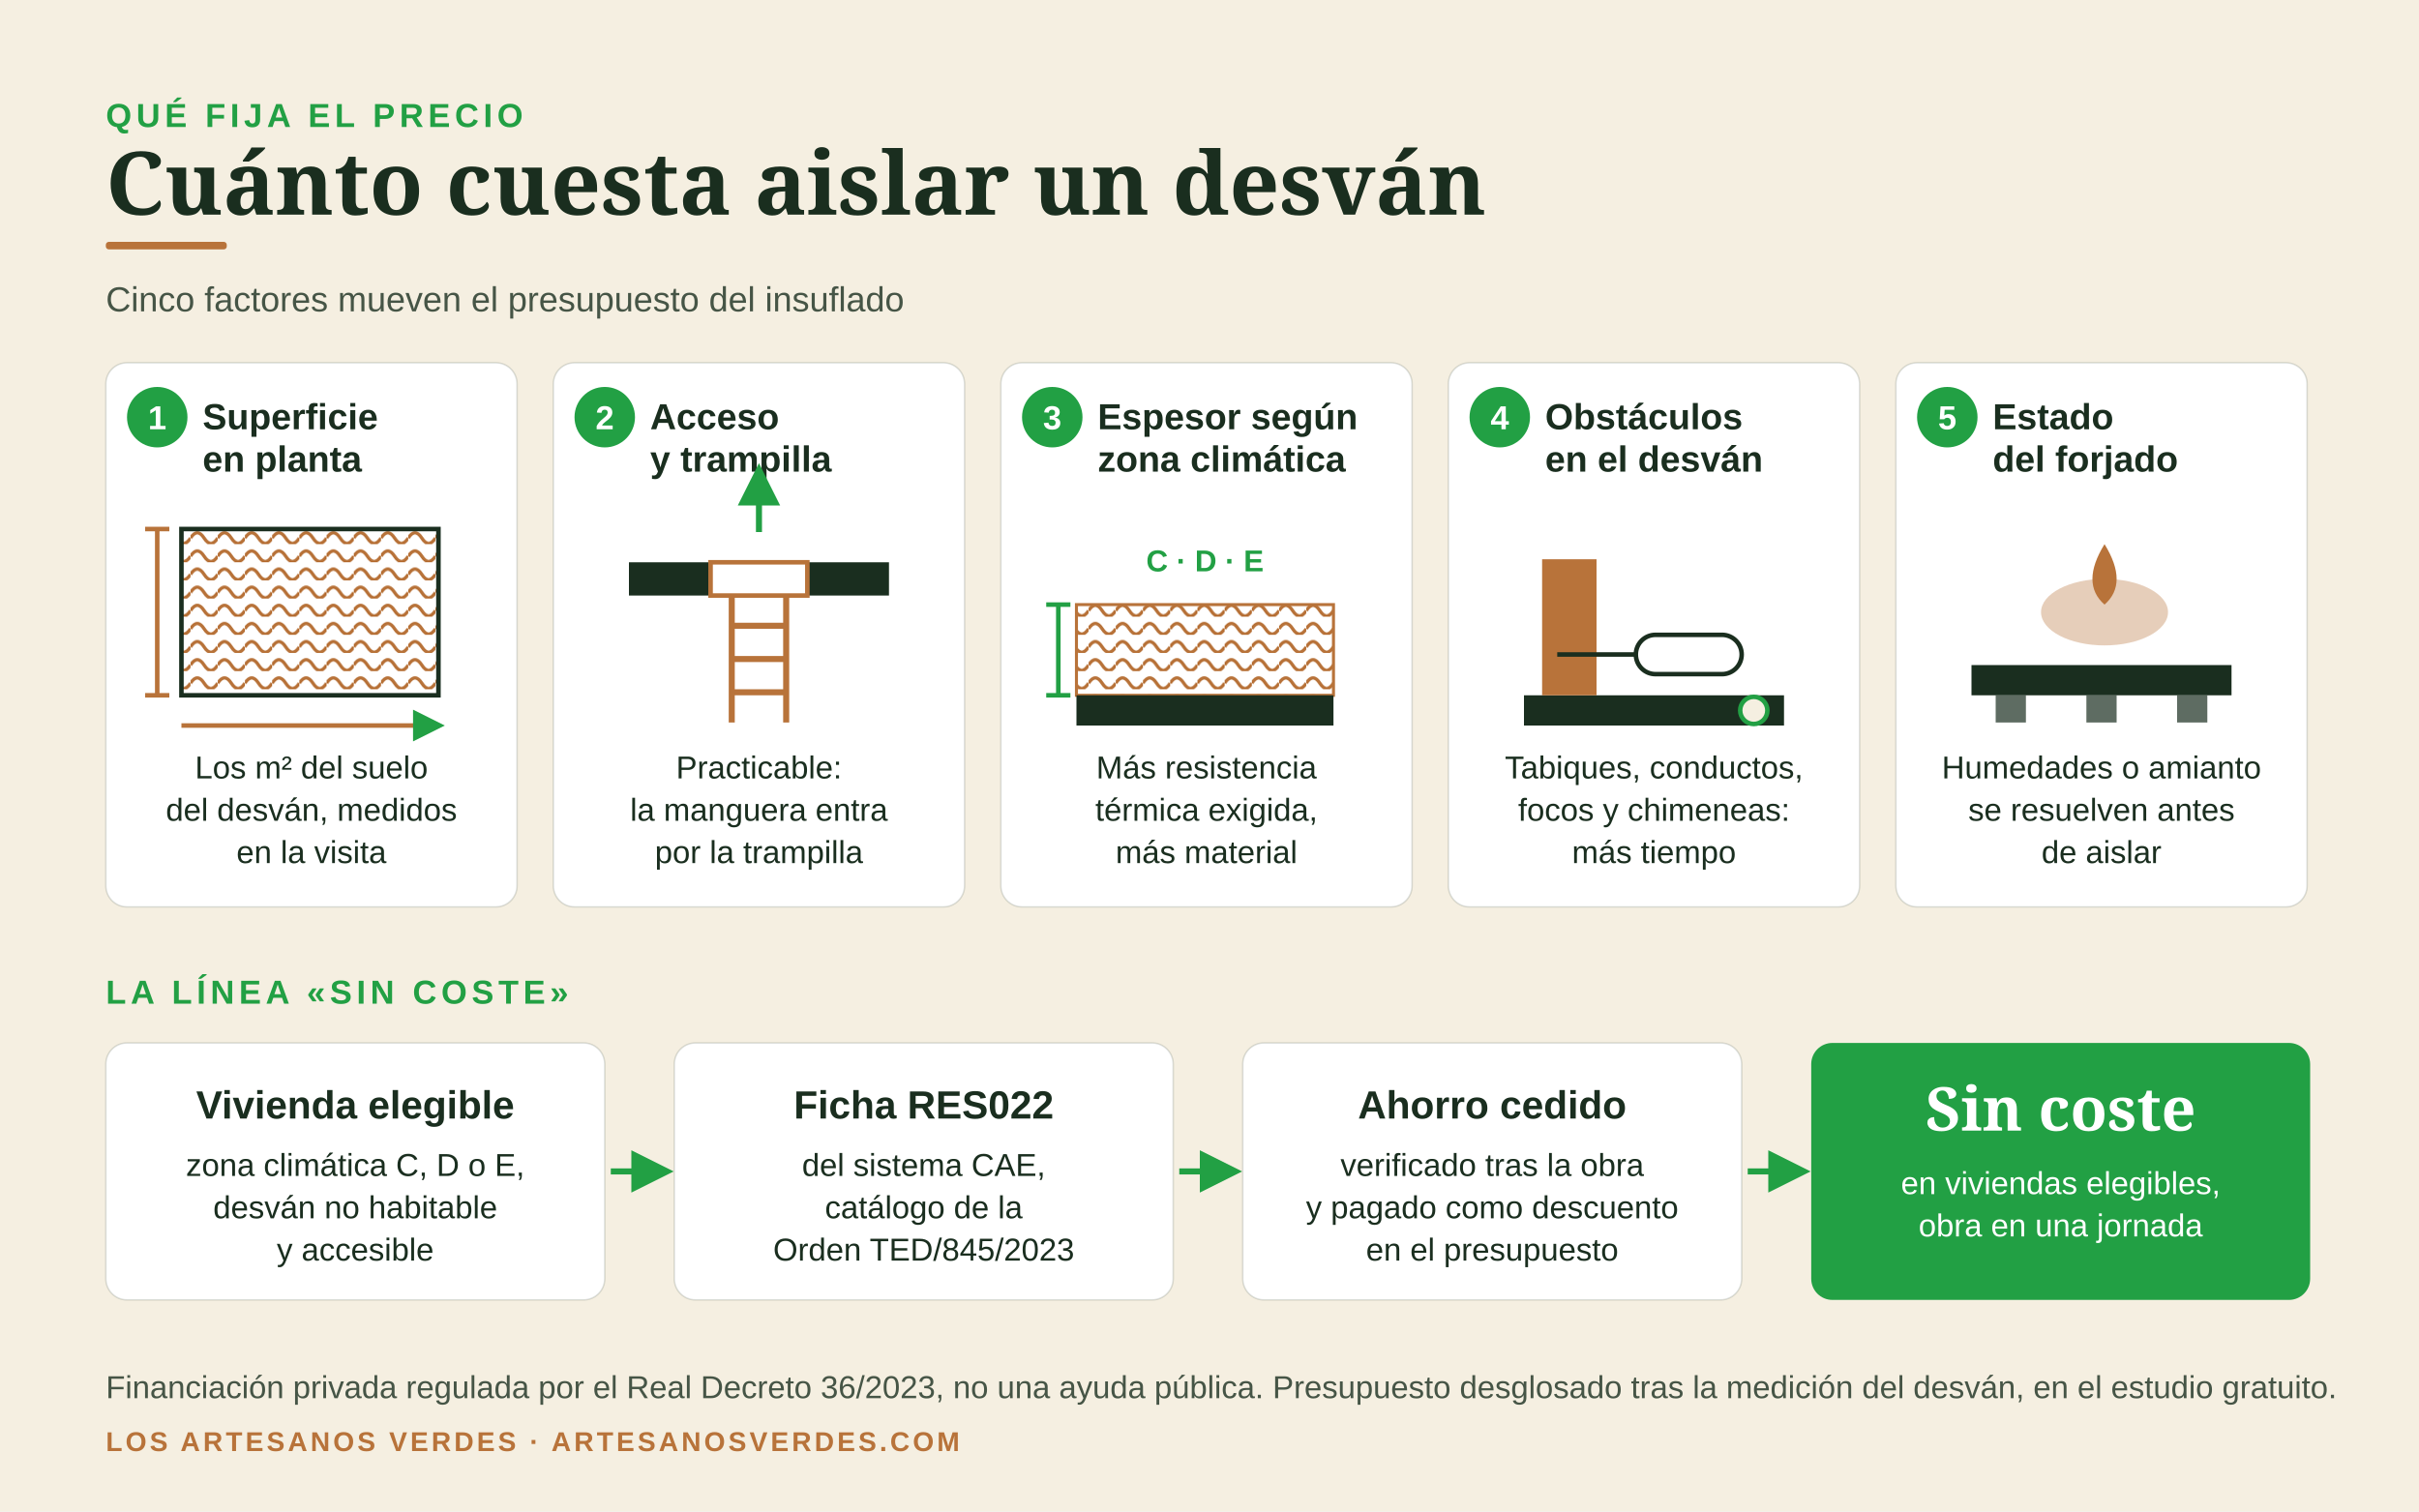
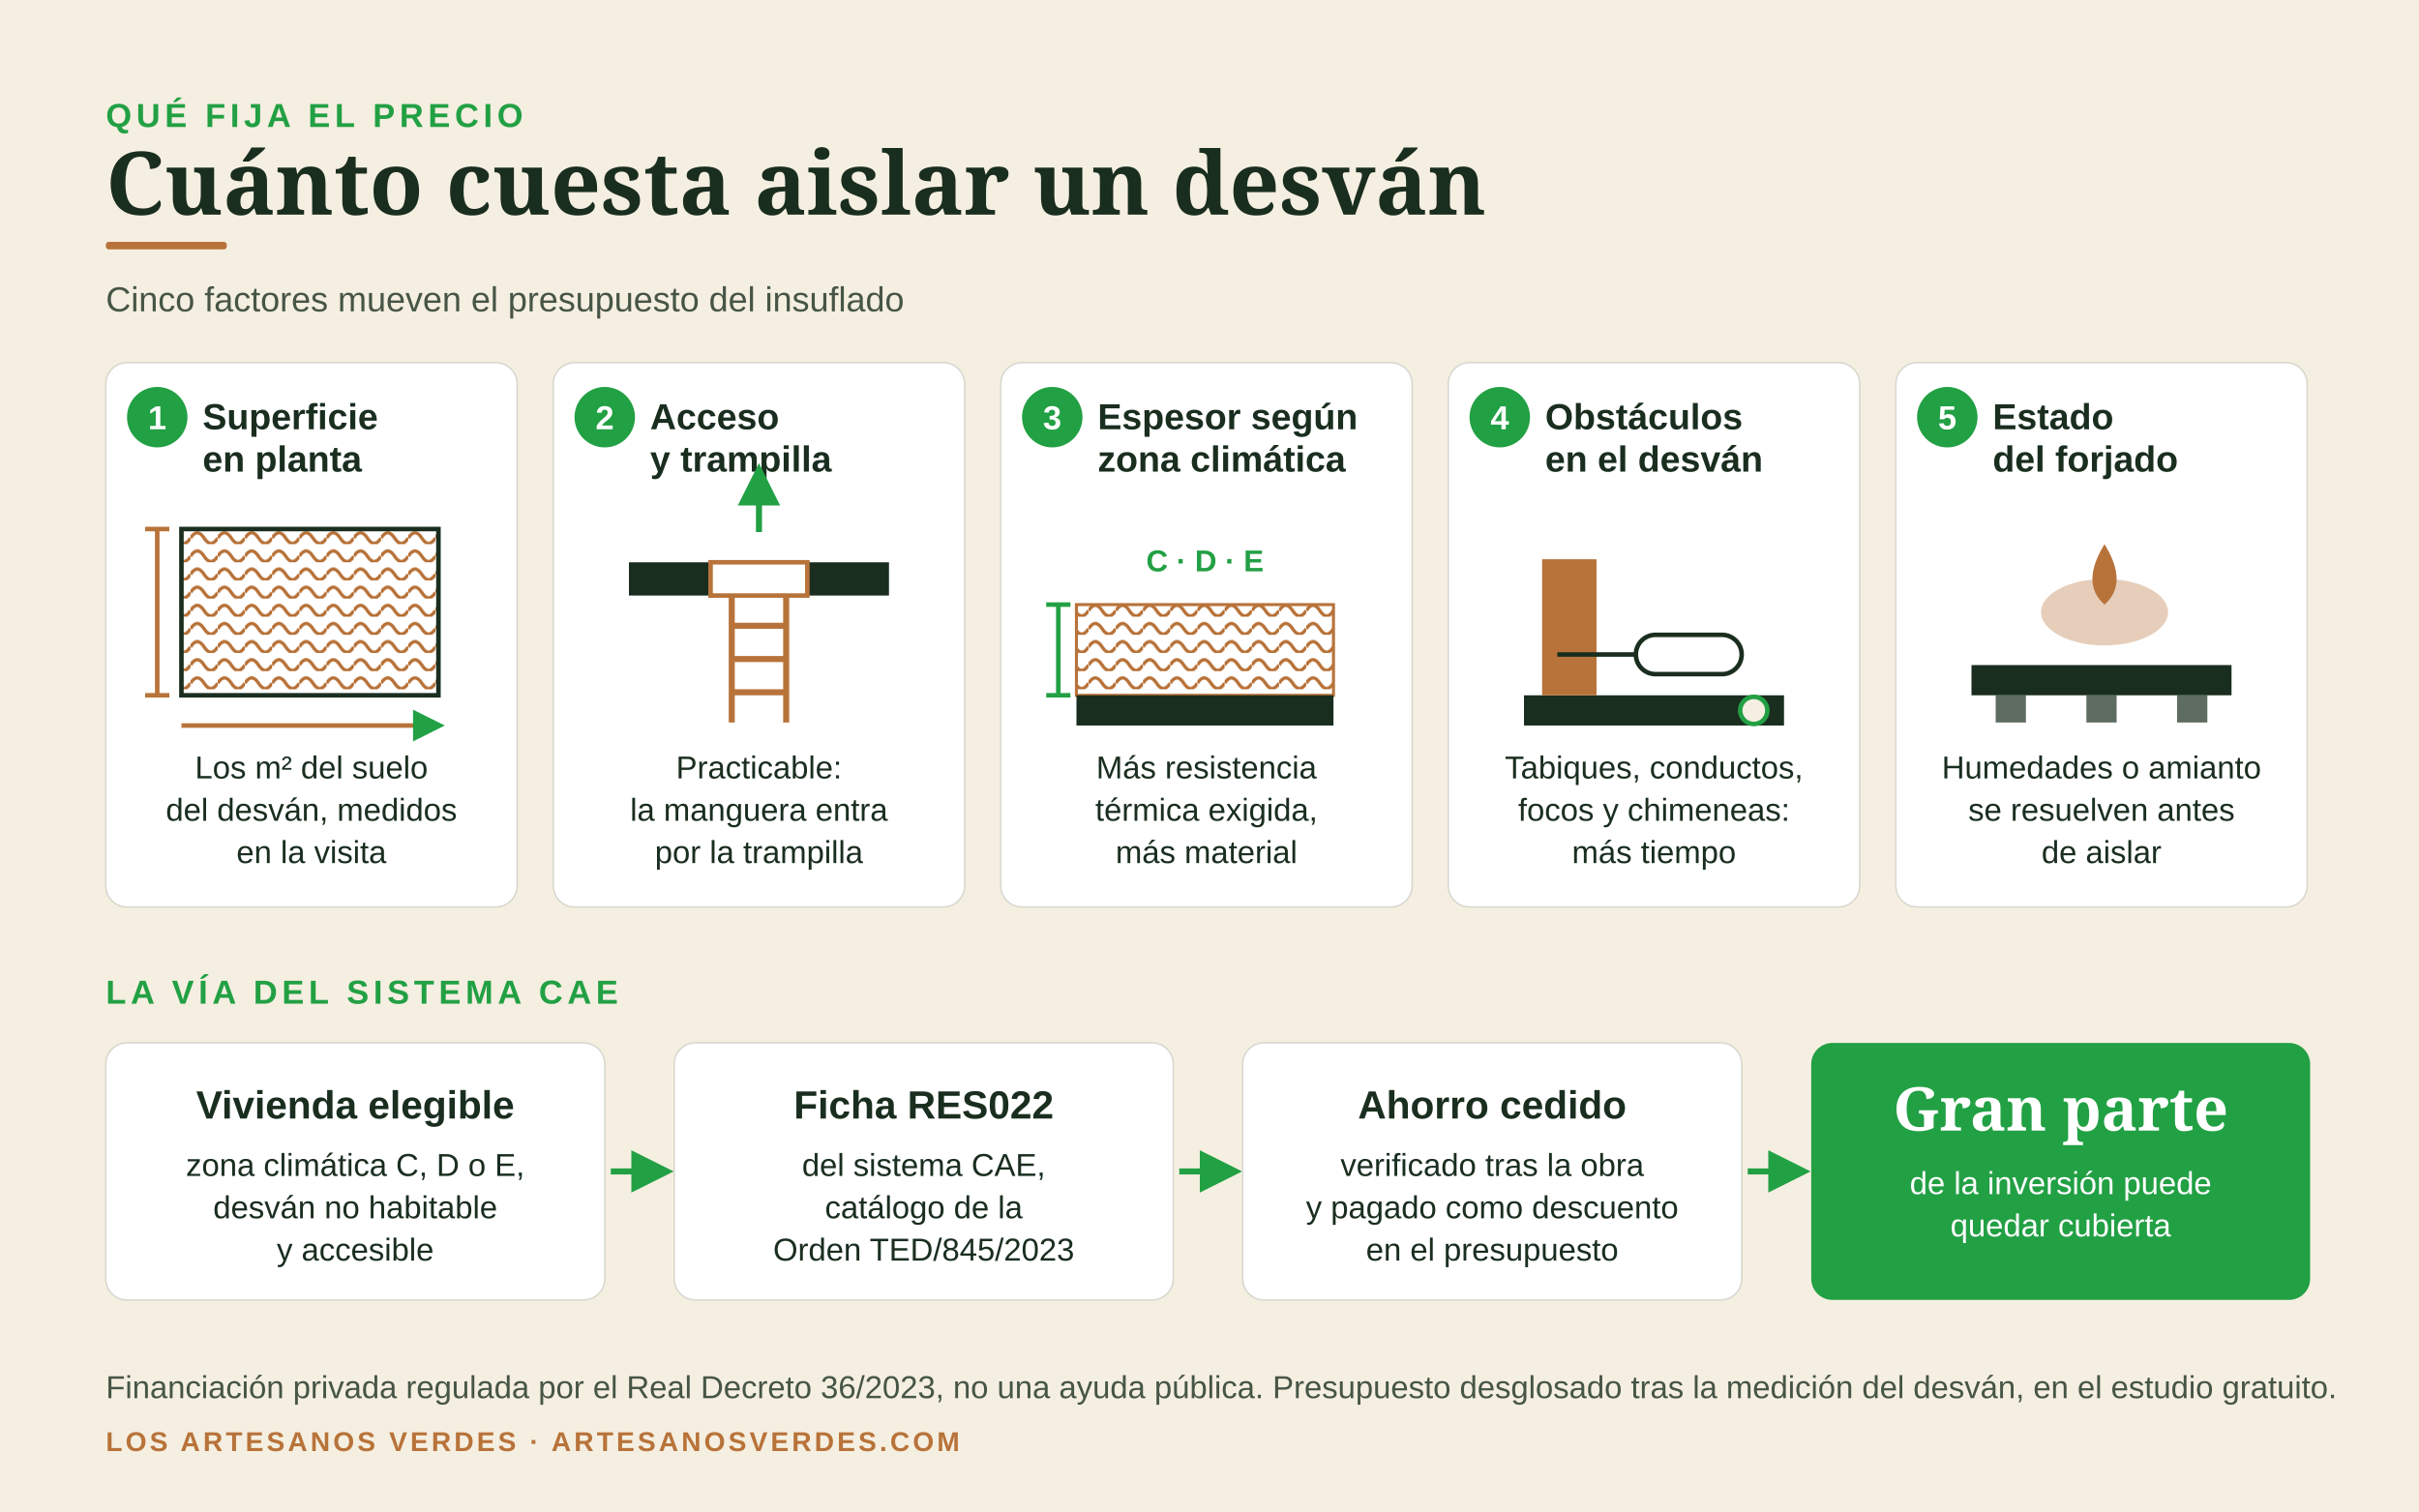
<svg xmlns="http://www.w3.org/2000/svg" viewBox="0 0 1600 1000" width="1600" height="1000" font-family="'Source Sans 3', Arial, sans-serif" role="img" aria-labelledby="hero-title hero-desc">
  <defs>
    <marker id="flecha" viewBox="0 0 10 10" refX="8" refY="5" markerWidth="7" markerHeight="7" orient="auto">
      <path d="M0 0 L10 5 L0 10 z" fill="#22a044" />
    </marker>
    <pattern id="lana" width="18" height="12" patternUnits="userSpaceOnUse">
      <rect width="18" height="12" fill="#ffffff" />
      <path d="M0,8 q4.5,-7 9,0 t9,0" fill="none" stroke="#b8733a" stroke-width="2.2" />
    </pattern>
  </defs>
  <rect width="1600" height="1000" fill="#f5efe1" />
  <text x="70" y="84" font-size="22" font-weight="700" letter-spacing="3" fill="#22a044">QUÉ FIJA EL PRECIO</text>
  <text x="70" y="142" font-family="'Source Serif 4', Georgia, serif" font-size="58" font-weight="700" fill="#1a2e1f">Cuánto cuesta aislar un desván</text>
  <rect x="70" y="160" width="80" height="5" rx="2" fill="#b8733a" />
  <text x="70" y="206" font-size="23" fill="#1a2e1f" opacity="0.8">Cinco factores mueven el presupuesto del insuflado</text>
  <rect x="70" y="240" width="272" height="360" rx="14" fill="#ffffff" stroke="#1a2e1f" stroke-opacity="0.15" />
  <circle cx="104" cy="276" r="20" fill="#22a044" />
  <text x="104" y="284" text-anchor="middle" font-size="22" font-weight="700" fill="#ffffff">1</text>
  <text x="134" y="284" font-size="24" font-weight="700" fill="#1a2e1f">Superficie</text>
  <text x="134" y="312" font-size="24" font-weight="700" fill="#1a2e1f">en planta</text>
  <rect x="120" y="350" width="170" height="110" fill="url(#lana)" stroke="#1a2e1f" stroke-width="3" />
  <line x1="120" y1="480" x2="290" y2="480" stroke="#b8733a" stroke-width="3" marker-end="url(#flecha)" />
  <line x1="104" y1="350" x2="104" y2="460" stroke="#b8733a" stroke-width="3" />
  <line x1="96" y1="350" x2="112" y2="350" stroke="#b8733a" stroke-width="3" />
  <line x1="96" y1="460" x2="112" y2="460" stroke="#b8733a" stroke-width="3" />
  <text x="206" y="515" text-anchor="middle" font-size="21" fill="#1a2e1f">Los m² del suelo</text>
  <text x="206" y="543" text-anchor="middle" font-size="21" fill="#1a2e1f">del desván, medidos</text>
  <text x="206" y="571" text-anchor="middle" font-size="21" fill="#1a2e1f">en la visita</text>
  <rect x="366" y="240" width="272" height="360" rx="14" fill="#ffffff" stroke="#1a2e1f" stroke-opacity="0.15" />
  <circle cx="400" cy="276" r="20" fill="#22a044" />
  <text x="400" y="284" text-anchor="middle" font-size="22" font-weight="700" fill="#ffffff">2</text>
  <text x="430" y="284" font-size="24" font-weight="700" fill="#1a2e1f">Acceso</text>
  <text x="430" y="312" font-size="24" font-weight="700" fill="#1a2e1f">y trampilla</text>
  <rect x="416" y="372" width="172" height="22" fill="#1a2e1f" />
  <rect x="470" y="372" width="64" height="22" fill="#ffffff" stroke="#b8733a" stroke-width="3" />
  <line x1="484" y1="394" x2="484" y2="478" stroke="#b8733a" stroke-width="4" />
  <line x1="520" y1="394" x2="520" y2="478" stroke="#b8733a" stroke-width="4" />
  <line x1="484" y1="414" x2="520" y2="414" stroke="#b8733a" stroke-width="4" />
  <line x1="484" y1="436" x2="520" y2="436" stroke="#b8733a" stroke-width="4" />
  <line x1="484" y1="458" x2="520" y2="458" stroke="#b8733a" stroke-width="4" />
  <path d="M502 352 l0 -40" stroke="#22a044" stroke-width="4" fill="none" marker-end="url(#flecha)" />
  <text x="502" y="515" text-anchor="middle" font-size="21" fill="#1a2e1f">Practicable:</text>
  <text x="502" y="543" text-anchor="middle" font-size="21" fill="#1a2e1f">la manguera entra</text>
  <text x="502" y="571" text-anchor="middle" font-size="21" fill="#1a2e1f">por la trampilla</text>
  <rect x="662" y="240" width="272" height="360" rx="14" fill="#ffffff" stroke="#1a2e1f" stroke-opacity="0.15" />
  <circle cx="696" cy="276" r="20" fill="#22a044" />
  <text x="696" y="284" text-anchor="middle" font-size="22" font-weight="700" fill="#ffffff">3</text>
  <text x="726" y="284" font-size="24" font-weight="700" fill="#1a2e1f">Espesor según</text>
  <text x="726" y="312" font-size="24" font-weight="700" fill="#1a2e1f">zona climática</text>
  <rect x="712" y="400" width="170" height="60" fill="url(#lana)" stroke="#b8733a" stroke-width="2" />
  <rect x="712" y="460" width="170" height="20" fill="#1a2e1f" />
  <line x1="700" y1="400" x2="700" y2="460" stroke="#22a044" stroke-width="3" />
  <line x1="692" y1="400" x2="708" y2="400" stroke="#22a044" stroke-width="3" />
  <line x1="692" y1="460" x2="708" y2="460" stroke="#22a044" stroke-width="3" />
  <text x="797" y="378" text-anchor="middle" font-size="20" font-weight="700" fill="#22a044">C · D · E</text>
  <text x="798" y="515" text-anchor="middle" font-size="21" fill="#1a2e1f">Más resistencia</text>
  <text x="798" y="543" text-anchor="middle" font-size="21" fill="#1a2e1f">térmica exigida,</text>
  <text x="798" y="571" text-anchor="middle" font-size="21" fill="#1a2e1f">más material</text>
  <rect x="958" y="240" width="272" height="360" rx="14" fill="#ffffff" stroke="#1a2e1f" stroke-opacity="0.15" />
  <circle cx="992" cy="276" r="20" fill="#22a044" />
  <text x="992" y="284" text-anchor="middle" font-size="22" font-weight="700" fill="#ffffff">4</text>
  <text x="1022" y="284" font-size="24" font-weight="700" fill="#1a2e1f">Obstáculos</text>
  <text x="1022" y="312" font-size="24" font-weight="700" fill="#1a2e1f">en el desván</text>
  <rect x="1008" y="460" width="172" height="20" fill="#1a2e1f" />
  <rect x="1020" y="370" width="36" height="90" fill="#b8733a" />
  <rect x="1082" y="420" width="70" height="26" rx="13" fill="#ffffff" stroke="#1a2e1f" stroke-width="3" />
  <circle cx="1160" cy="470" r="9" fill="#f5efe1" stroke="#22a044" stroke-width="3" />
  <line x1="1082" y1="433" x2="1030" y2="433" stroke="#1a2e1f" stroke-width="3" />
  <text x="1094" y="515" text-anchor="middle" font-size="21" fill="#1a2e1f">Tabiques, conductos,</text>
  <text x="1094" y="543" text-anchor="middle" font-size="21" fill="#1a2e1f">focos y chimeneas:</text>
  <text x="1094" y="571" text-anchor="middle" font-size="21" fill="#1a2e1f">más tiempo</text>
  <rect x="1254" y="240" width="272" height="360" rx="14" fill="#ffffff" stroke="#1a2e1f" stroke-opacity="0.15" />
  <circle cx="1288" cy="276" r="20" fill="#22a044" />
  <text x="1288" y="284" text-anchor="middle" font-size="22" font-weight="700" fill="#ffffff">5</text>
  <text x="1318" y="284" font-size="24" font-weight="700" fill="#1a2e1f">Estado</text>
  <text x="1318" y="312" font-size="24" font-weight="700" fill="#1a2e1f">del forjado</text>
  <rect x="1304" y="440" width="172" height="20" fill="#1a2e1f" />
  <rect x="1320" y="460" width="20" height="18" fill="#1a2e1f" opacity="0.7" />
  <rect x="1380" y="460" width="20" height="18" fill="#1a2e1f" opacity="0.7" />
  <rect x="1440" y="460" width="20" height="18" fill="#1a2e1f" opacity="0.7" />
  <ellipse cx="1392" cy="405" rx="42" ry="22" fill="#b8733a" opacity="0.35" />
  <path d="M1392 360 q-16 26 0 40 q16 -14 0 -40 z" fill="#b8733a" />
  <text x="1390" y="515" text-anchor="middle" font-size="21" fill="#1a2e1f">Humedades o amianto</text>
  <text x="1390" y="543" text-anchor="middle" font-size="21" fill="#1a2e1f">se resuelven antes</text>
  <text x="1390" y="571" text-anchor="middle" font-size="21" fill="#1a2e1f">de aislar</text>
-   <text x="70" y="664" font-size="22" font-weight="700" letter-spacing="3" fill="#22a044">LA LÍNEA «SIN COSTE»</text>
+   <text x="70" y="664" font-size="22" font-weight="700" letter-spacing="3" fill="#22a044">LA VÍA DEL SISTEMA CAE</text>
  <rect x="70" y="690" width="330" height="170" rx="14" fill="#ffffff" stroke="#1a2e1f" stroke-opacity="0.15" />
  <text x="235" y="740" text-anchor="middle" font-size="26" font-weight="700" fill="#1a2e1f">Vivienda elegible</text>
  <text x="235" y="778" text-anchor="middle" font-size="21" fill="#1a2e1f">zona climática C, D o E,</text>
  <text x="235" y="806" text-anchor="middle" font-size="21" fill="#1a2e1f">desván no habitable</text>
  <text x="235" y="834" text-anchor="middle" font-size="21" fill="#1a2e1f">y accesible</text>
  <line x1="404" y1="775" x2="440" y2="775" stroke="#22a044" stroke-width="4" marker-end="url(#flecha)" />
  <rect x="446" y="690" width="330" height="170" rx="14" fill="#ffffff" stroke="#1a2e1f" stroke-opacity="0.15" />
  <text x="611" y="740" text-anchor="middle" font-size="26" font-weight="700" fill="#1a2e1f">Ficha RES022</text>
  <text x="611" y="778" text-anchor="middle" font-size="21" fill="#1a2e1f">del sistema CAE,</text>
  <text x="611" y="806" text-anchor="middle" font-size="21" fill="#1a2e1f">catálogo de la</text>
  <text x="611" y="834" text-anchor="middle" font-size="21" fill="#1a2e1f">Orden TED/845/2023</text>
  <line x1="780" y1="775" x2="816" y2="775" stroke="#22a044" stroke-width="4" marker-end="url(#flecha)" />
  <rect x="822" y="690" width="330" height="170" rx="14" fill="#ffffff" stroke="#1a2e1f" stroke-opacity="0.15" />
  <text x="987" y="740" text-anchor="middle" font-size="26" font-weight="700" fill="#1a2e1f">Ahorro cedido</text>
  <text x="987" y="778" text-anchor="middle" font-size="21" fill="#1a2e1f">verificado tras la obra</text>
  <text x="987" y="806" text-anchor="middle" font-size="21" fill="#1a2e1f">y pagado como descuento</text>
  <text x="987" y="834" text-anchor="middle" font-size="21" fill="#1a2e1f">en el presupuesto</text>
  <line x1="1156" y1="775" x2="1192" y2="775" stroke="#22a044" stroke-width="4" marker-end="url(#flecha)" />
  <rect x="1198" y="690" width="330" height="170" rx="14" fill="#22a044" />
-   <text x="1363" y="748" text-anchor="middle" font-family="'Source Serif 4', Georgia, serif" font-size="40" font-weight="700" fill="#ffffff">Sin coste</text>
-   <text x="1363" y="790" text-anchor="middle" font-size="21" fill="#ffffff">en viviendas elegibles,</text>
-   <text x="1363" y="818" text-anchor="middle" font-size="21" fill="#ffffff">obra en una jornada</text>
+   <text x="1363" y="748" text-anchor="middle" font-family="'Source Serif 4', Georgia, serif" font-size="40" font-weight="700" fill="#ffffff">Gran parte</text>
+   <text x="1363" y="790" text-anchor="middle" font-size="21" fill="#ffffff">de la inversión puede</text>
+   <text x="1363" y="818" text-anchor="middle" font-size="21" fill="#ffffff">quedar cubierta</text>
  <text x="70" y="925" font-size="21" fill="#1a2e1f" opacity="0.8">Financiación privada regulada por el Real Decreto 36/2023, no una ayuda pública. Presupuesto desglosado tras la medición del desván, en el estudio gratuito.</text>
  <text x="70" y="960" font-size="18" font-weight="700" letter-spacing="2" fill="#b8733a">LOS ARTESANOS VERDES · ARTESANOSVERDES.COM</text>
</svg>
